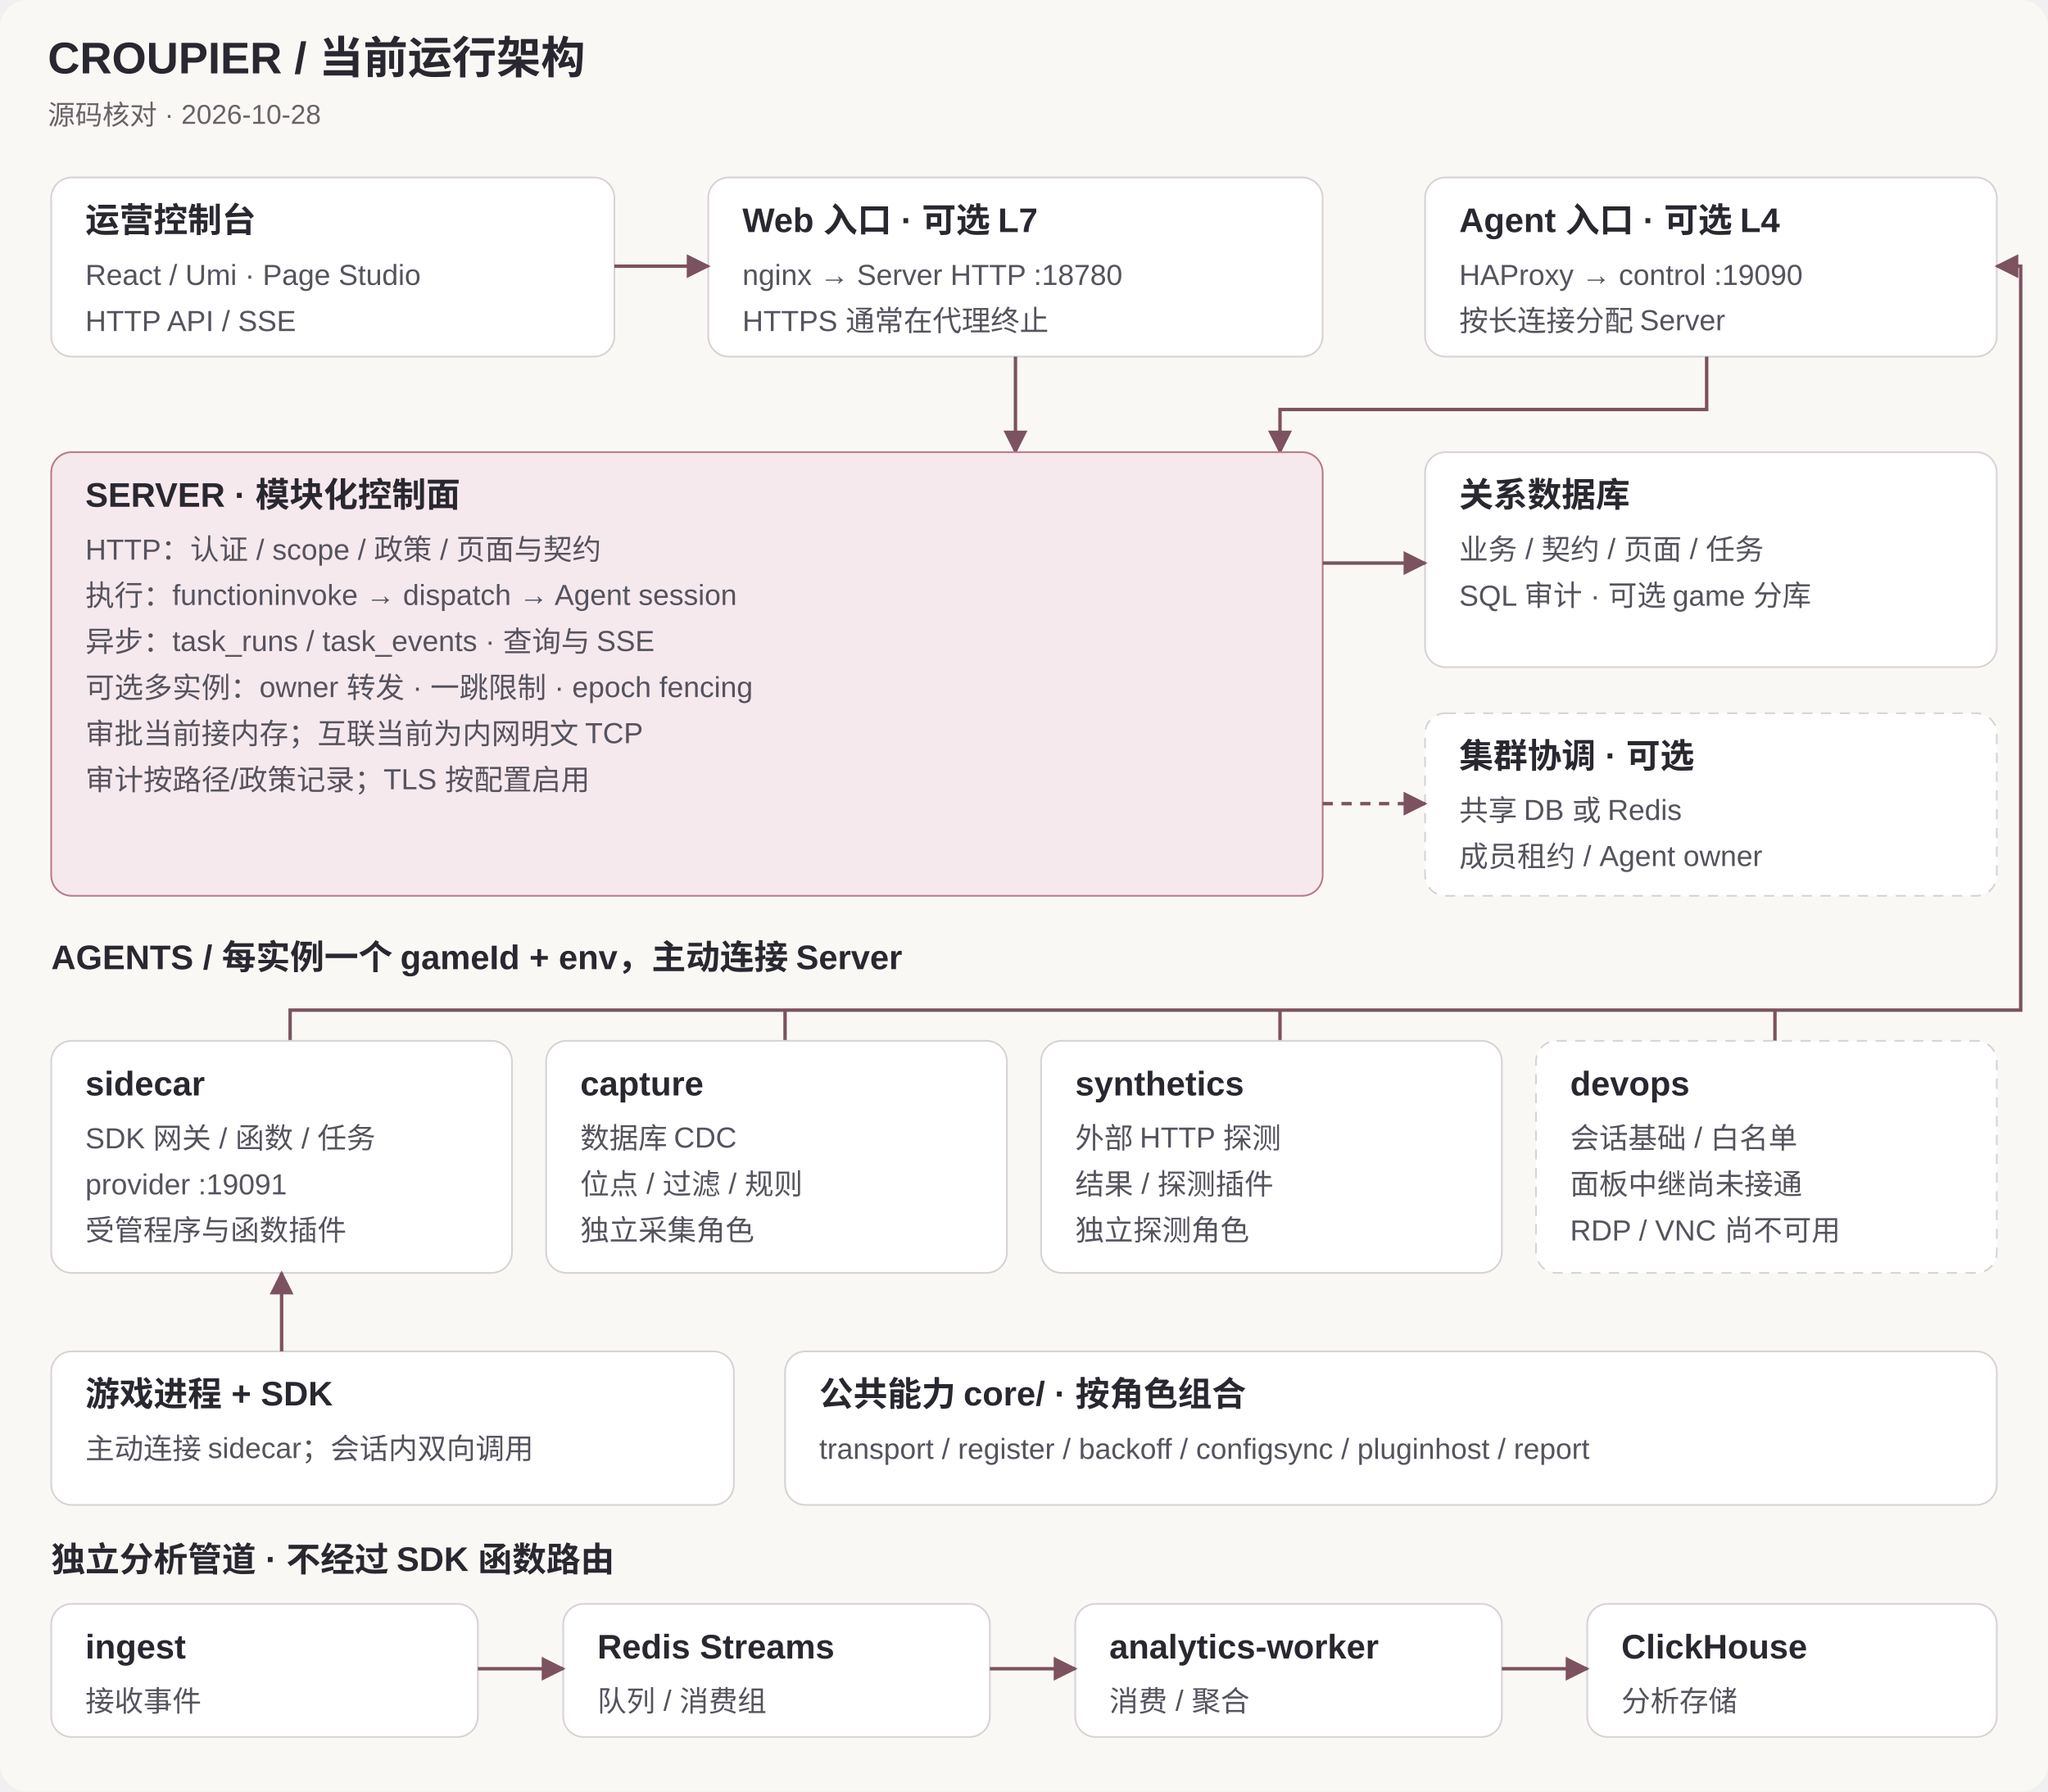
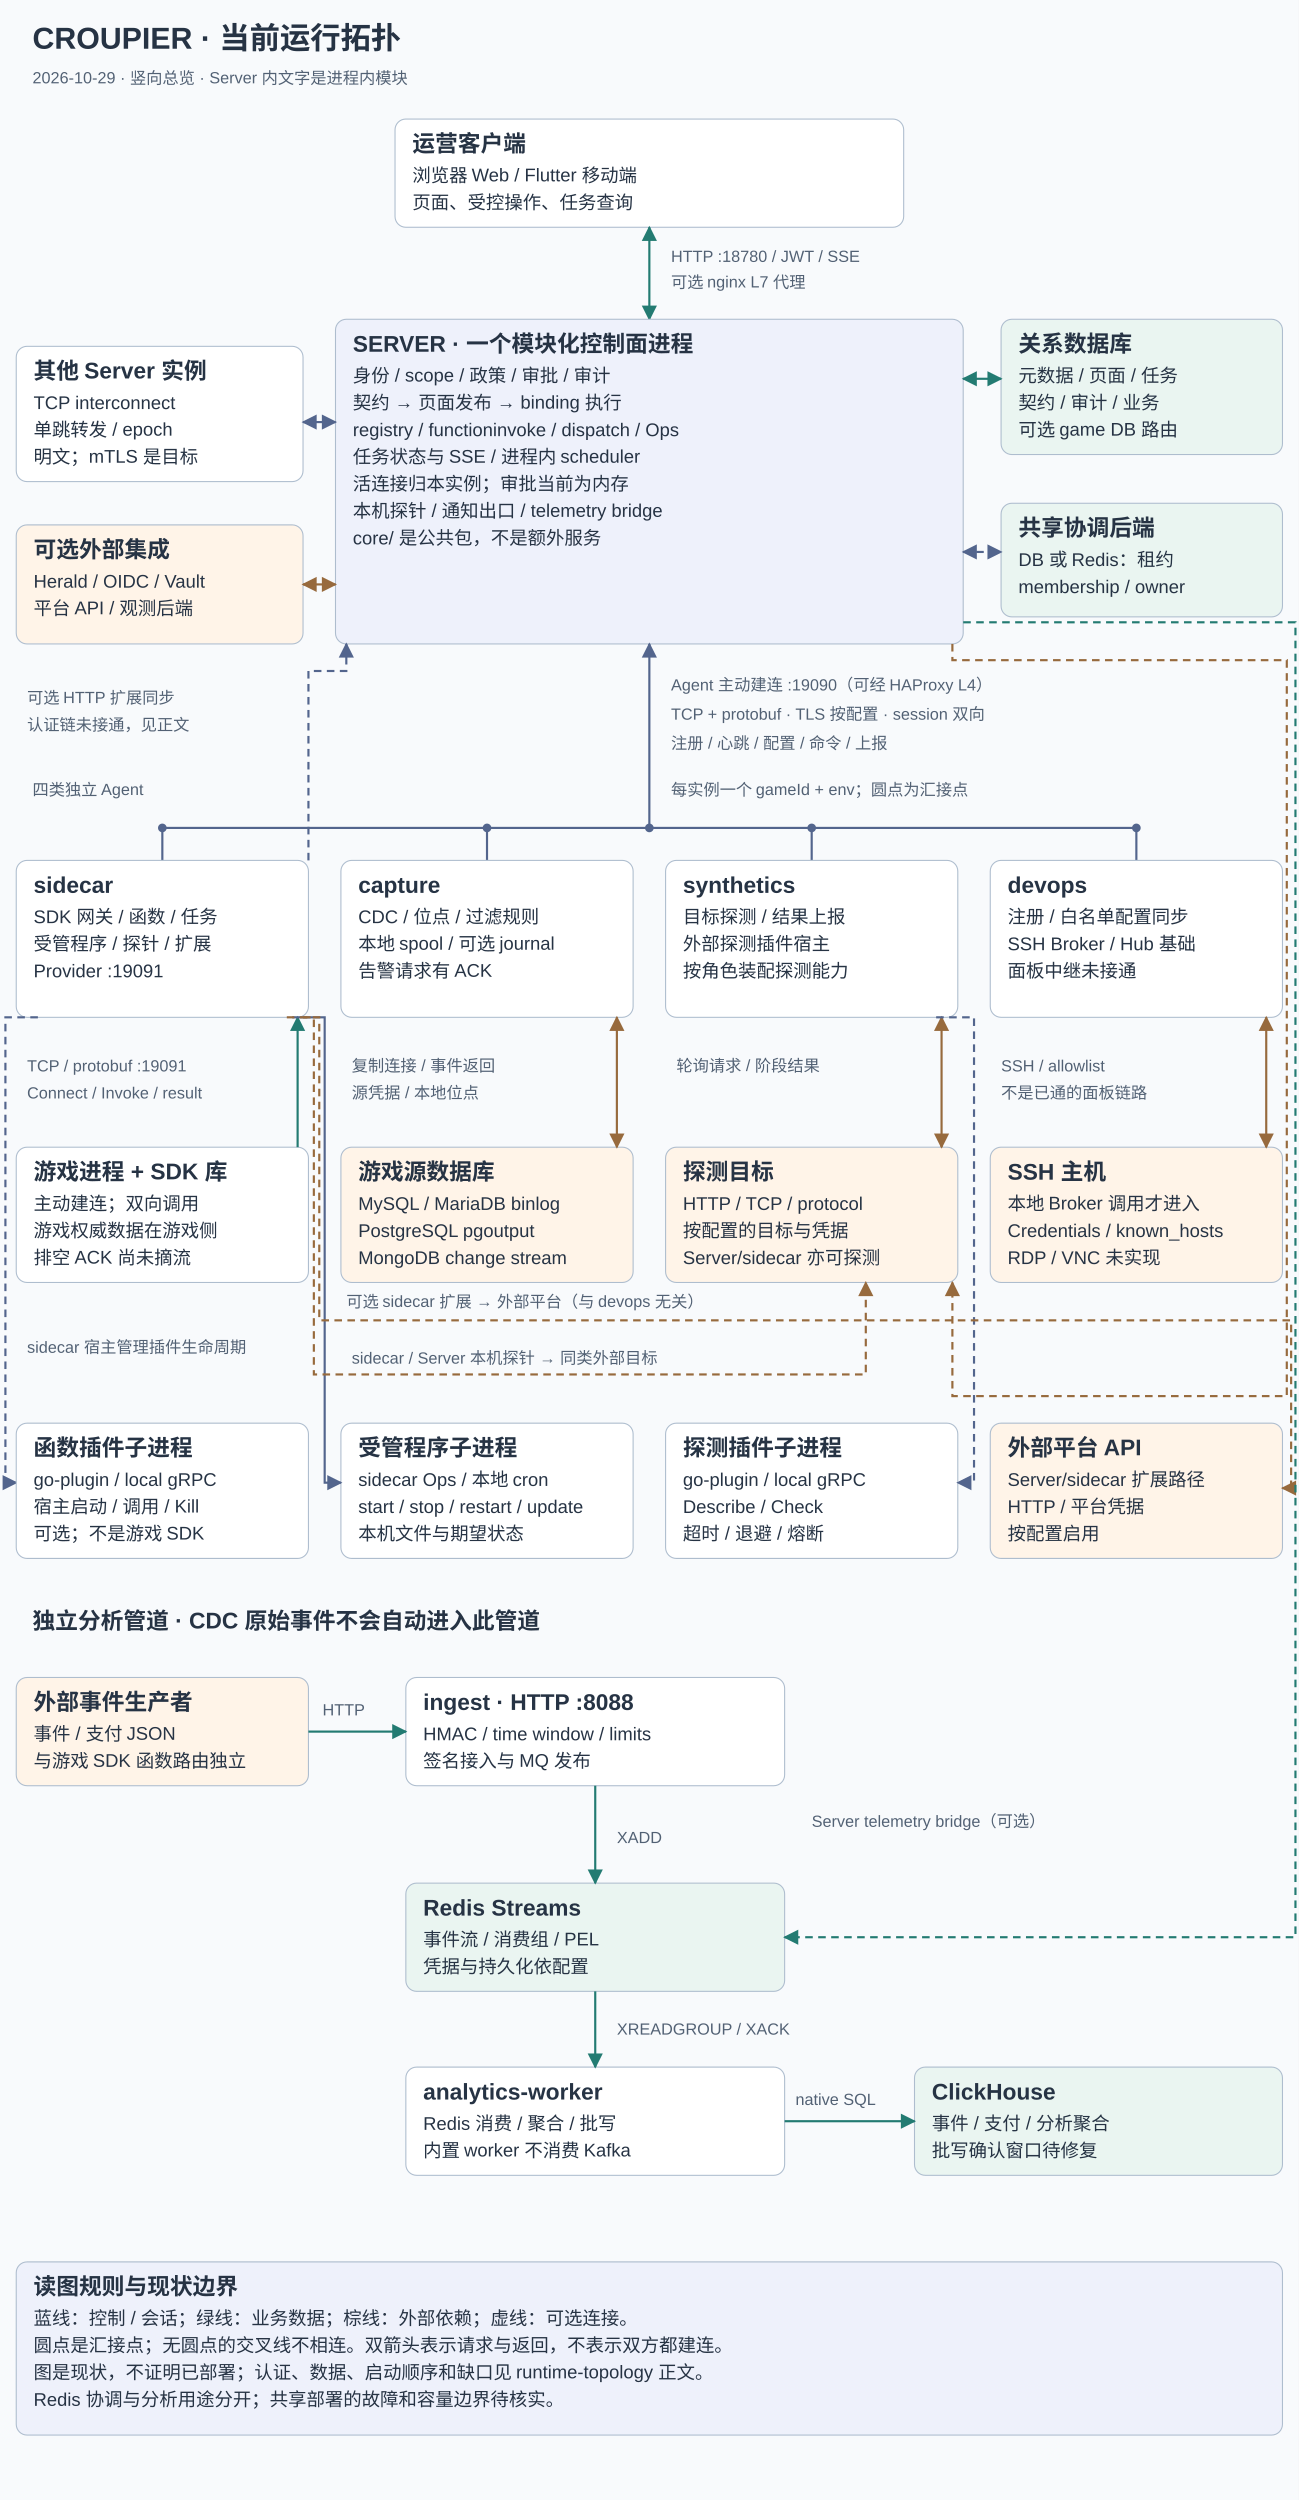
- <svg xmlns="http://www.w3.org/2000/svg" width="1200" height="1050" viewBox="0 0 1200 1050" role="img" aria-labelledby="title desc">
+ <svg xmlns="http://www.w3.org/2000/svg" width="1200" height="2310" viewBox="0 0 1200 2310" role="img" aria-labelledby="title desc">
  <defs>
-     <marker id="arrow" viewBox="0 0 10 10" refX="9" refY="5" markerWidth="7" markerHeight="7" orient="auto-start-reverse">
-       <path d="M0 0 L10 5 L0 10Z" fill="#7c5260" />
+     <marker id="control" viewBox="0 0 10 10" refX="9" refY="5" markerWidth="7" markerHeight="7" orient="auto-start-reverse">
+       <path d="M0 0L10 5L0 10Z" fill="#53658d" />
+     </marker>
+     <marker id="data" viewBox="0 0 10 10" refX="9" refY="5" markerWidth="7" markerHeight="7" orient="auto-start-reverse">
+       <path d="M0 0L10 5L0 10Z" fill="#237b72" />
+     </marker>
+     <marker id="external" viewBox="0 0 10 10" refX="9" refY="5" markerWidth="7" markerHeight="7" orient="auto-start-reverse">
+       <path d="M0 0L10 5L0 10Z" fill="#976a3d" />
    </marker>
  </defs>
-   <style>text{font-family:Arial,'Noto Sans CJK SC','Microsoft YaHei',sans-serif;fill:#292830} .heading{font-size:26px;font-weight:700} .label{font-size:20px;font-weight:700} .body{font-size:17px;fill:#55535e} .note{font-size:16px;fill:#6a6269} .line{fill:none;stroke:#7c5260;stroke-width:2;marker-end:url(#arrow)} .dash{stroke-dasharray:6 5}</style>
-   <rect width="1200" height="1050" rx="16" fill="#faf8f5" />
-   <text x="28" y="43" class="heading">CROUPIER / 当前运行架构</text>
-   <text x="28" y="73" class="note">源码核对 · 2026-10-28</text>
-   <rect x="30" y="104" width="330" height="105" rx="12" fill="#ffffff" stroke="#d8d2d5" />
-   <text x="50" y="136" class="label">运营控制台</text>
-   <text x="50" y="167" class="body">React / Umi · Page Studio</text>
-   <text x="50" y="194" class="body">HTTP API / SSE</text>
-   <rect x="415" y="104" width="360" height="105" rx="12" fill="#ffffff" stroke="#d8d2d5" />
-   <text x="435" y="136" class="label">Web 入口 · 可选 L7</text>
-   <text x="435" y="167" class="body">nginx → Server HTTP :18780</text>
-   <text x="435" y="194" class="body">HTTPS 通常在代理终止</text>
-   <rect x="835" y="104" width="335" height="105" rx="12" fill="#ffffff" stroke="#d8d2d5" />
-   <text x="855" y="136" class="label">Agent 入口 · 可选 L4</text>
-   <text x="855" y="167" class="body">HAProxy → control :19090</text>
-   <text x="855" y="194" class="body">按长连接分配 Server</text>
-   <path d="M360 156 H415" class="line" />
-   <path d="M595 209 V265" class="line" />
-   <path d="M1000 209 V240 H750 V265" class="line" />
-   <rect x="30" y="265" width="745" height="260" rx="12" fill="#f6e9ed" stroke="#b77a8b" />
-   <text x="50" y="297" class="label">SERVER · 模块化控制面</text>
-   <text x="50" y="328" class="body">HTTP：认证 / scope / 政策 / 页面与契约</text>
-   <text x="50" y="355" class="body">执行：functioninvoke → dispatch → Agent session</text>
-   <text x="50" y="382" class="body">异步：task_runs / task_events · 查询与 SSE</text>
-   <text x="50" y="409" class="body">可选多实例：owner 转发 · 一跳限制 · epoch fencing</text>
-   <text x="50" y="436" class="body">审批当前接内存；互联当前为内网明文 TCP</text>
-   <text x="50" y="463" class="body">审计按路径/政策记录；TLS 按配置启用</text>
-   <rect x="835" y="265" width="335" height="126" rx="12" fill="#ffffff" stroke="#d8d2d5" />
-   <text x="855" y="297" class="label">关系数据库</text>
-   <text x="855" y="328" class="body">业务 / 契约 / 页面 / 任务</text>
-   <text x="855" y="355" class="body">SQL 审计 · 可选 game 分库</text>
-   <rect x="835" y="418" width="335" height="107" rx="12" fill="#ffffff" stroke="#d8d2d5" stroke-dasharray="6 5" />
-   <text x="855" y="450" class="label">集群协调 · 可选</text>
-   <text x="855" y="481" class="body">共享 DB 或 Redis</text>
-   <text x="855" y="508" class="body">成员租约 / Agent owner</text>
-   <path d="M775 330 H835" class="line" />
-   <path d="M775 471 H835" class="line dash" />
-   <text x="30" y="568" class="label">AGENTS / 每实例一个 gameId + env，主动连接 Server</text>
-   <path d="M170 610 V592 H1184 V156 H1170" class="line" />
-   <path d="M460 610 V592" fill="none" stroke="#7c5260" stroke-width="2" />
-   <path d="M750 610 V592" fill="none" stroke="#7c5260" stroke-width="2" />
-   <path d="M1040 610 V592" fill="none" stroke="#7c5260" stroke-width="2" />
-   <rect x="30" y="610" width="270" height="136" rx="12" fill="#ffffff" stroke="#d8d2d5" />
-   <text x="50" y="642" class="label">sidecar</text>
-   <text x="50" y="673" class="body">SDK 网关 / 函数 / 任务</text>
-   <text x="50" y="700" class="body">provider :19091</text>
-   <text x="50" y="727" class="body">受管程序与函数插件</text>
-   <rect x="320" y="610" width="270" height="136" rx="12" fill="#ffffff" stroke="#d8d2d5" />
-   <text x="340" y="642" class="label">capture</text>
-   <text x="340" y="673" class="body">数据库 CDC</text>
-   <text x="340" y="700" class="body">位点 / 过滤 / 规则</text>
-   <text x="340" y="727" class="body">独立采集角色</text>
-   <rect x="610" y="610" width="270" height="136" rx="12" fill="#ffffff" stroke="#d8d2d5" />
-   <text x="630" y="642" class="label">synthetics</text>
-   <text x="630" y="673" class="body">外部 HTTP 探测</text>
-   <text x="630" y="700" class="body">结果 / 探测插件</text>
-   <text x="630" y="727" class="body">独立探测角色</text>
-   <rect x="900" y="610" width="270" height="136" rx="12" fill="#ffffff" stroke="#d8d2d5" stroke-dasharray="6 5" />
-   <text x="920" y="642" class="label">devops</text>
-   <text x="920" y="673" class="body">会话基础 / 白名单</text>
-   <text x="920" y="700" class="body">面板中继尚未接通</text>
-   <text x="920" y="727" class="body">RDP / VNC 尚不可用</text>
-   <rect x="30" y="792" width="400" height="90" rx="12" fill="#ffffff" stroke="#d8d2d5" />
-   <text x="50" y="824" class="label">游戏进程 + SDK</text>
-   <text x="50" y="855" class="body">主动连接 sidecar；会话内双向调用</text>
-   <path d="M165 792 V746" class="line" />
-   <rect x="460" y="792" width="710" height="90" rx="12" fill="#ffffff" stroke="#d8d2d5" />
-   <text x="480" y="824" class="label">公共能力 core/ · 按角色组合</text>
-   <text x="480" y="855" class="body">transport / register / backoff / configsync / pluginhost / report</text>
-   <text x="30" y="921" class="label">独立分析管道 · 不经过 SDK 函数路由</text>
-   <rect x="30" y="940" width="250" height="78" rx="12" fill="#ffffff" stroke="#d8d2d5" />
-   <text x="50" y="972" class="label">ingest</text>
-   <text x="50" y="1003" class="body">接收事件</text>
-   <rect x="330" y="940" width="250" height="78" rx="12" fill="#ffffff" stroke="#d8d2d5" />
-   <text x="350" y="972" class="label">Redis Streams</text>
-   <text x="350" y="1003" class="body">队列 / 消费组</text>
-   <rect x="630" y="940" width="250" height="78" rx="12" fill="#ffffff" stroke="#d8d2d5" />
-   <text x="650" y="972" class="label">analytics-worker</text>
-   <text x="650" y="1003" class="body">消费 / 聚合</text>
-   <rect x="930" y="940" width="240" height="78" rx="12" fill="#ffffff" stroke="#d8d2d5" />
-   <text x="950" y="972" class="label">ClickHouse</text>
-   <text x="950" y="1003" class="body">分析存储</text>
-   <path d="M280 978 H330" class="line" />
-   <path d="M580 978 H630" class="line" />
-   <path d="M880 978 H930" class="line" />
+   <style>text{font:17px Arial,'Noto Sans CJK SC','Microsoft YaHei',sans-serif;fill:#263344}.title{font-size:28px;font-weight:700}.head{font-size:21px;font-weight:700}.small{font-size:15px;fill:#526174}.edge{stroke-width:2;fill:none}.control{stroke:#53658d}.data{stroke:#237b72}.external{stroke:#976a3d}.optional{stroke-dasharray:7 5}.life{stroke:#bdc6d2;stroke-width:1.3;stroke-dasharray:5 6}.message{paint-order:stroke;stroke:#f8fafc;stroke-width:6px;stroke-linejoin:round}</style>
+   <rect width="1200" height="2310" fill="#f8fafc" />
+   <text x="30" y="45" class="title" text-anchor="start">CROUPIER · 当前运行拓扑</text>
+   <text x="30" y="77" class="small" text-anchor="start">2026-10-29 · 竖向总览 · Server 内文字是进程内模块</text>
+   <g data-node="运营客户端">
+     <rect x="365" y="110" width="470" height="100" rx="10" fill="#fff" stroke="#aebdce" />
+     <text x="381" y="140" class="head" text-anchor="start">运营客户端</text>
+     <text x="381" y="168" class="" text-anchor="start">浏览器 Web / Flutter 移动端</text>
+     <text x="381" y="193" class="" text-anchor="start">页面、受控操作、任务查询</text>
+   </g>
+   <path d="M600 210 V295" class="edge data" marker-end="url(#data)" marker-start="url(#data)" />
+   <text x="620" y="242" class="small" text-anchor="start">HTTP :18780 / JWT / SSE</text>
+   <text x="620" y="266" class="small" text-anchor="start">可选 nginx L7 代理</text>
+   <g data-node="SERVER · 一个模块化控制面进程">
+     <rect x="310" y="295" width="580" height="300" rx="10" fill="#eef1fb" stroke="#aebdce" />
+     <text x="326" y="325" class="head" text-anchor="start">SERVER · 一个模块化控制面进程</text>
+     <text x="326" y="353" class="" text-anchor="start">身份 / scope / 政策 / 审批 / 审计</text>
+     <text x="326" y="378" class="" text-anchor="start">契约 → 页面发布 → binding 执行</text>
+     <text x="326" y="403" class="" text-anchor="start">registry / functioninvoke / dispatch / Ops</text>
+     <text x="326" y="428" class="" text-anchor="start">任务状态与 SSE / 进程内 scheduler</text>
+     <text x="326" y="453" class="" text-anchor="start">活连接归本实例；审批当前为内存</text>
+     <text x="326" y="478" class="" text-anchor="start">本机探针 / 通知出口 / telemetry bridge</text>
+     <text x="326" y="503" class="" text-anchor="start">core/ 是公共包，不是额外服务</text>
+   </g>
+   <g data-node="其他 Server 实例">
+     <rect x="15" y="320" width="265" height="125" rx="10" fill="#fff" stroke="#aebdce" />
+     <text x="31" y="350" class="head" text-anchor="start">其他 Server 实例</text>
+     <text x="31" y="378" class="" text-anchor="start">TCP interconnect</text>
+     <text x="31" y="403" class="" text-anchor="start">单跳转发 / epoch</text>
+     <text x="31" y="428" class="" text-anchor="start">明文；mTLS 是目标</text>
+   </g>
+   <path d="M310 390 H280" class="edge control" marker-end="url(#control)" marker-start="url(#control)" />
+   <g data-node="关系数据库">
+     <rect x="925" y="295" width="260" height="125" rx="10" fill="#eaf5f1" stroke="#aebdce" />
+     <text x="941" y="325" class="head" text-anchor="start">关系数据库</text>
+     <text x="941" y="353" class="" text-anchor="start">元数据 / 页面 / 任务</text>
+     <text x="941" y="378" class="" text-anchor="start">契约 / 审计 / 业务</text>
+     <text x="941" y="403" class="" text-anchor="start">可选 game DB 路由</text>
+   </g>
+   <path d="M890 350 H925" class="edge data" marker-end="url(#data)" marker-start="url(#data)" />
+   <g data-node="共享协调后端">
+     <rect x="925" y="465" width="260" height="105" rx="10" fill="#eaf5f1" stroke="#aebdce" />
+     <text x="941" y="495" class="head" text-anchor="start">共享协调后端</text>
+     <text x="941" y="523" class="" text-anchor="start">DB 或 Redis：租约</text>
+     <text x="941" y="548" class="" text-anchor="start">membership / owner</text>
+   </g>
+   <path d="M890 510 H925" class="edge control optional" marker-end="url(#control)" marker-start="url(#control)" />
+   <g data-node="可选外部集成">
+     <rect x="15" y="485" width="265" height="110" rx="10" fill="#fff4e8" stroke="#aebdce" />
+     <text x="31" y="515" class="head" text-anchor="start">可选外部集成</text>
+     <text x="31" y="543" class="" text-anchor="start">Herald / OIDC / Vault</text>
+     <text x="31" y="568" class="" text-anchor="start">平台 API / 观测后端</text>
+   </g>
+   <path d="M310 540 H280" class="edge external optional" marker-end="url(#external)" marker-start="url(#external)" />
+   <path d="M600 765 V595" class="edge control" marker-end="url(#control)" />
+   <text x="620" y="638" class="small" text-anchor="start">Agent 主动建连 :19090（可经 HAProxy L4）</text>
+   <text x="620" y="665" class="small" text-anchor="start">TCP + protobuf · TLS 按配置 · session 双向</text>
+   <text x="620" y="692" class="small" text-anchor="start">注册 / 心跳 / 配置 / 命令 / 上报</text>
+   <text x="30" y="735" class="small" text-anchor="start">四类独立 Agent</text>
+   <text x="620" y="735" class="small" text-anchor="start">每实例一个 gameId + env；圆点为汇接点</text>
+   <path d="M285 795 V620 H320 V595" class="edge control optional" marker-end="url(#control)" />
+   <text x="25" y="650" class="small" text-anchor="start">可选 HTTP 扩展同步</text>
+   <text x="25" y="675" class="small" text-anchor="start">认证链未接通，见正文</text>
+   <path d="M150 795 V765 H1050 V795" class="edge control" />
+   <path d="M450 795 V765" class="edge control" />
+   <path d="M750 795 V765" class="edge control" />
+   <circle cx="150" cy="765" r="4" fill="#53658d" />
+   <circle cx="450" cy="765" r="4" fill="#53658d" />
+   <circle cx="600" cy="765" r="4" fill="#53658d" />
+   <circle cx="750" cy="765" r="4" fill="#53658d" />
+   <circle cx="1050" cy="765" r="4" fill="#53658d" />
+   <g data-node="sidecar">
+     <rect x="15" y="795" width="270" height="145" rx="10" fill="#fff" stroke="#aebdce" />
+     <text x="31" y="825" class="head" text-anchor="start">sidecar</text>
+     <text x="31" y="853" class="" text-anchor="start">SDK 网关 / 函数 / 任务</text>
+     <text x="31" y="878" class="" text-anchor="start">受管程序 / 探针 / 扩展</text>
+     <text x="31" y="903" class="" text-anchor="start">Provider :19091</text>
+   </g>
+   <g data-node="capture">
+     <rect x="315" y="795" width="270" height="145" rx="10" fill="#fff" stroke="#aebdce" />
+     <text x="331" y="825" class="head" text-anchor="start">capture</text>
+     <text x="331" y="853" class="" text-anchor="start">CDC / 位点 / 过滤规则</text>
+     <text x="331" y="878" class="" text-anchor="start">本地 spool / 可选 journal</text>
+     <text x="331" y="903" class="" text-anchor="start">告警请求有 ACK</text>
+   </g>
+   <g data-node="synthetics">
+     <rect x="615" y="795" width="270" height="145" rx="10" fill="#fff" stroke="#aebdce" />
+     <text x="631" y="825" class="head" text-anchor="start">synthetics</text>
+     <text x="631" y="853" class="" text-anchor="start">目标探测 / 结果上报</text>
+     <text x="631" y="878" class="" text-anchor="start">外部探测插件宿主</text>
+     <text x="631" y="903" class="" text-anchor="start">按角色装配探测能力</text>
+   </g>
+   <g data-node="devops">
+     <rect x="915" y="795" width="270" height="145" rx="10" fill="#fff" stroke="#aebdce" />
+     <text x="931" y="825" class="head" text-anchor="start">devops</text>
+     <text x="931" y="853" class="" text-anchor="start">注册 / 白名单配置同步</text>
+     <text x="931" y="878" class="" text-anchor="start">SSH Broker / Hub 基础</text>
+     <text x="931" y="903" class="" text-anchor="start">面板中继未接通</text>
+   </g>
+   <g data-node="游戏进程 + SDK 库">
+     <rect x="15" y="1060" width="270" height="125" rx="10" fill="#fff" stroke="#aebdce" />
+     <text x="31" y="1090" class="head" text-anchor="start">游戏进程 + SDK 库</text>
+     <text x="31" y="1118" class="" text-anchor="start">主动建连；双向调用</text>
+     <text x="31" y="1143" class="" text-anchor="start">游戏权威数据在游戏侧</text>
+     <text x="31" y="1168" class="" text-anchor="start">排空 ACK 尚未摘流</text>
+   </g>
+   <path d="M275 1060 V940" class="edge data" marker-end="url(#data)" />
+   <text x="25" y="990" class="small" text-anchor="start">TCP / protobuf :19091</text>
+   <text x="25" y="1015" class="small" text-anchor="start">Connect / Invoke / result</text>
+   <g data-node="游戏源数据库">
+     <rect x="315" y="1060" width="270" height="125" rx="10" fill="#fff4e8" stroke="#aebdce" />
+     <text x="331" y="1090" class="head" text-anchor="start">游戏源数据库</text>
+     <text x="331" y="1118" class="" text-anchor="start">MySQL / MariaDB binlog</text>
+     <text x="331" y="1143" class="" text-anchor="start">PostgreSQL pgoutput</text>
+     <text x="331" y="1168" class="" text-anchor="start">MongoDB change stream</text>
+   </g>
+   <path d="M570 940 V1060" class="edge external" marker-end="url(#external)" marker-start="url(#external)" />
+   <text x="325" y="990" class="small" text-anchor="start">复制连接 / 事件返回</text>
+   <text x="325" y="1015" class="small" text-anchor="start">源凭据 / 本地位点</text>
+   <g data-node="探测目标">
+     <rect x="615" y="1060" width="270" height="125" rx="10" fill="#fff4e8" stroke="#aebdce" />
+     <text x="631" y="1090" class="head" text-anchor="start">探测目标</text>
+     <text x="631" y="1118" class="" text-anchor="start">HTTP / TCP / protocol</text>
+     <text x="631" y="1143" class="" text-anchor="start">按配置的目标与凭据</text>
+     <text x="631" y="1168" class="" text-anchor="start">Server/sidecar 亦可探测</text>
+   </g>
+   <path d="M870 940 V1060" class="edge external" marker-end="url(#external)" marker-start="url(#external)" />
+   <text x="625" y="990" class="small" text-anchor="start">轮询请求 / 阶段结果</text>
+   <g data-node="SSH 主机">
+     <rect x="915" y="1060" width="270" height="125" rx="10" fill="#fff4e8" stroke="#aebdce" />
+     <text x="931" y="1090" class="head" text-anchor="start">SSH 主机</text>
+     <text x="931" y="1118" class="" text-anchor="start">本地 Broker 调用才进入</text>
+     <text x="931" y="1143" class="" text-anchor="start">Credentials / known_hosts</text>
+     <text x="931" y="1168" class="" text-anchor="start">RDP / VNC 未实现</text>
+   </g>
+   <path d="M1170 940 V1060" class="edge external" marker-end="url(#external)" marker-start="url(#external)" />
+   <text x="925" y="990" class="small" text-anchor="start">SSH / allowlist</text>
+   <text x="925" y="1015" class="small" text-anchor="start">不是已通的面板链路</text>
+   <path d="M35 940 H5 V1370 H15" class="edge control optional" marker-end="url(#control)" />
+   <text x="25" y="1250" class="small" text-anchor="start">sidecar 宿主管理插件生命周期</text>
+   <g data-node="函数插件子进程">
+     <rect x="15" y="1315" width="270" height="125" rx="10" fill="#fff" stroke="#aebdce" />
+     <text x="31" y="1345" class="head" text-anchor="start">函数插件子进程</text>
+     <text x="31" y="1373" class="" text-anchor="start">go-plugin / local gRPC</text>
+     <text x="31" y="1398" class="" text-anchor="start">宿主启动 / 调用 / Kill</text>
+     <text x="31" y="1423" class="" text-anchor="start">可选；不是游戏 SDK</text>
+   </g>
+   <g data-node="受管程序子进程">
+     <rect x="315" y="1315" width="270" height="125" rx="10" fill="#fff" stroke="#aebdce" />
+     <text x="331" y="1345" class="head" text-anchor="start">受管程序子进程</text>
+     <text x="331" y="1373" class="" text-anchor="start">sidecar Ops / 本地 cron</text>
+     <text x="331" y="1398" class="" text-anchor="start">start / stop / restart / update</text>
+     <text x="331" y="1423" class="" text-anchor="start">本机文件与期望状态</text>
+   </g>
+   <path d="M270 940 H300 V1370 H315" class="edge control" marker-end="url(#control)" />
+   <g data-node="探测插件子进程">
+     <rect x="615" y="1315" width="270" height="125" rx="10" fill="#fff" stroke="#aebdce" />
+     <text x="631" y="1345" class="head" text-anchor="start">探测插件子进程</text>
+     <text x="631" y="1373" class="" text-anchor="start">go-plugin / local gRPC</text>
+     <text x="631" y="1398" class="" text-anchor="start">Describe / Check</text>
+     <text x="631" y="1423" class="" text-anchor="start">超时 / 退避 / 熔断</text>
+   </g>
+   <path d="M865 940 H900 V1370 H885" class="edge control optional" marker-end="url(#control)" />
+   <path d="M880 595 V610 H1189 V1290 H880 V1185" class="edge external optional" marker-end="url(#external)" />
+   <path d="M280 940 H290 V1270 H800 V1185" class="edge external optional" marker-end="url(#external)" />
+   <text x="325" y="1260" class="small" text-anchor="start">sidecar / Server 本机探针 → 同类外部目标</text>
+   <g data-node="外部平台 API">
+     <rect x="915" y="1315" width="270" height="125" rx="10" fill="#fff4e8" stroke="#aebdce" />
+     <text x="931" y="1345" class="head" text-anchor="start">外部平台 API</text>
+     <text x="931" y="1373" class="" text-anchor="start">Server/sidecar 扩展路径</text>
+     <text x="931" y="1398" class="" text-anchor="start">HTTP / 平台凭据</text>
+     <text x="931" y="1423" class="" text-anchor="start">按配置启用</text>
+   </g>
+   <path d="M265 940 H295 V1220 H1193 V1375 H1185" class="edge external optional" marker-end="url(#external)" />
+   <text x="320" y="1208" class="small" text-anchor="start">可选 sidecar 扩展 → 外部平台（与 devops 无关）</text>
+   <text x="30" y="1505" class="head" text-anchor="start">独立分析管道 · CDC 原始事件不会自动进入此管道</text>
+   <g data-node="外部事件生产者">
+     <rect x="15" y="1550" width="270" height="100" rx="10" fill="#fff4e8" stroke="#aebdce" />
+     <text x="31" y="1580" class="head" text-anchor="start">外部事件生产者</text>
+     <text x="31" y="1608" class="" text-anchor="start">事件 / 支付 JSON</text>
+     <text x="31" y="1633" class="" text-anchor="start">与游戏 SDK 函数路由独立</text>
+   </g>
+   <g data-node="ingest · HTTP :8088">
+     <rect x="375" y="1550" width="350" height="100" rx="10" fill="#fff" stroke="#aebdce" />
+     <text x="391" y="1580" class="head" text-anchor="start">ingest · HTTP :8088</text>
+     <text x="391" y="1608" class="" text-anchor="start">HMAC / time window / limits</text>
+     <text x="391" y="1633" class="" text-anchor="start">签名接入与 MQ 发布</text>
+   </g>
+   <path d="M285 1600 H375" class="edge data" marker-end="url(#data)" />
+   <text x="298" y="1585" class="small" text-anchor="start">HTTP</text>
+   <g data-node="Redis Streams">
+     <rect x="375" y="1740" width="350" height="100" rx="10" fill="#eaf5f1" stroke="#aebdce" />
+     <text x="391" y="1770" class="head" text-anchor="start">Redis Streams</text>
+     <text x="391" y="1798" class="" text-anchor="start">事件流 / 消费组 / PEL</text>
+     <text x="391" y="1823" class="" text-anchor="start">凭据与持久化依配置</text>
+   </g>
+   <path d="M550 1650 V1740" class="edge data" marker-end="url(#data)" />
+   <text x="570" y="1703" class="small" text-anchor="start">XADD</text>
+   <path d="M890 575 H1197 V1790 H725" class="edge data optional" marker-end="url(#data)" />
+   <text x="750" y="1688" class="small" text-anchor="start">Server telemetry bridge（可选）</text>
+   <g data-node="analytics-worker">
+     <rect x="375" y="1910" width="350" height="100" rx="10" fill="#fff" stroke="#aebdce" />
+     <text x="391" y="1940" class="head" text-anchor="start">analytics-worker</text>
+     <text x="391" y="1968" class="" text-anchor="start">Redis 消费 / 聚合 / 批写</text>
+     <text x="391" y="1993" class="" text-anchor="start">内置 worker 不消费 Kafka</text>
+   </g>
+   <path d="M550 1840 V1910" class="edge data" marker-end="url(#data)" />
+   <text x="570" y="1880" class="small" text-anchor="start">XREADGROUP / XACK</text>
+   <g data-node="ClickHouse">
+     <rect x="845" y="1910" width="340" height="100" rx="10" fill="#eaf5f1" stroke="#aebdce" />
+     <text x="861" y="1940" class="head" text-anchor="start">ClickHouse</text>
+     <text x="861" y="1968" class="" text-anchor="start">事件 / 支付 / 分析聚合</text>
+     <text x="861" y="1993" class="" text-anchor="start">批写确认窗口待修复</text>
+   </g>
+   <path d="M725 1960 H845" class="edge data" marker-end="url(#data)" />
+   <text x="735" y="1945" class="small" text-anchor="start">native SQL</text>
+   <g data-node="读图规则与现状边界">
+     <rect x="15" y="2090" width="1170" height="160" rx="10" fill="#eef1fb" stroke="#aebdce" />
+     <text x="31" y="2120" class="head" text-anchor="start">读图规则与现状边界</text>
+     <text x="31" y="2148" class="" text-anchor="start">蓝线：控制 / 会话；绿线：业务数据；棕线：外部依赖；虚线：可选连接。</text>
+     <text x="31" y="2173" class="" text-anchor="start">圆点是汇接点；无圆点的交叉线不相连。双箭头表示请求与返回，不表示双方都建连。</text>
+     <text x="31" y="2198" class="" text-anchor="start">图是现状，不证明已部署；认证、数据、启动顺序和缺口见 runtime-topology 正文。</text>
+     <text x="31" y="2223" class="" text-anchor="start">Redis 协调与分析用途分开；共享部署的故障和容量边界待核实。</text>
+   </g>
</svg>
